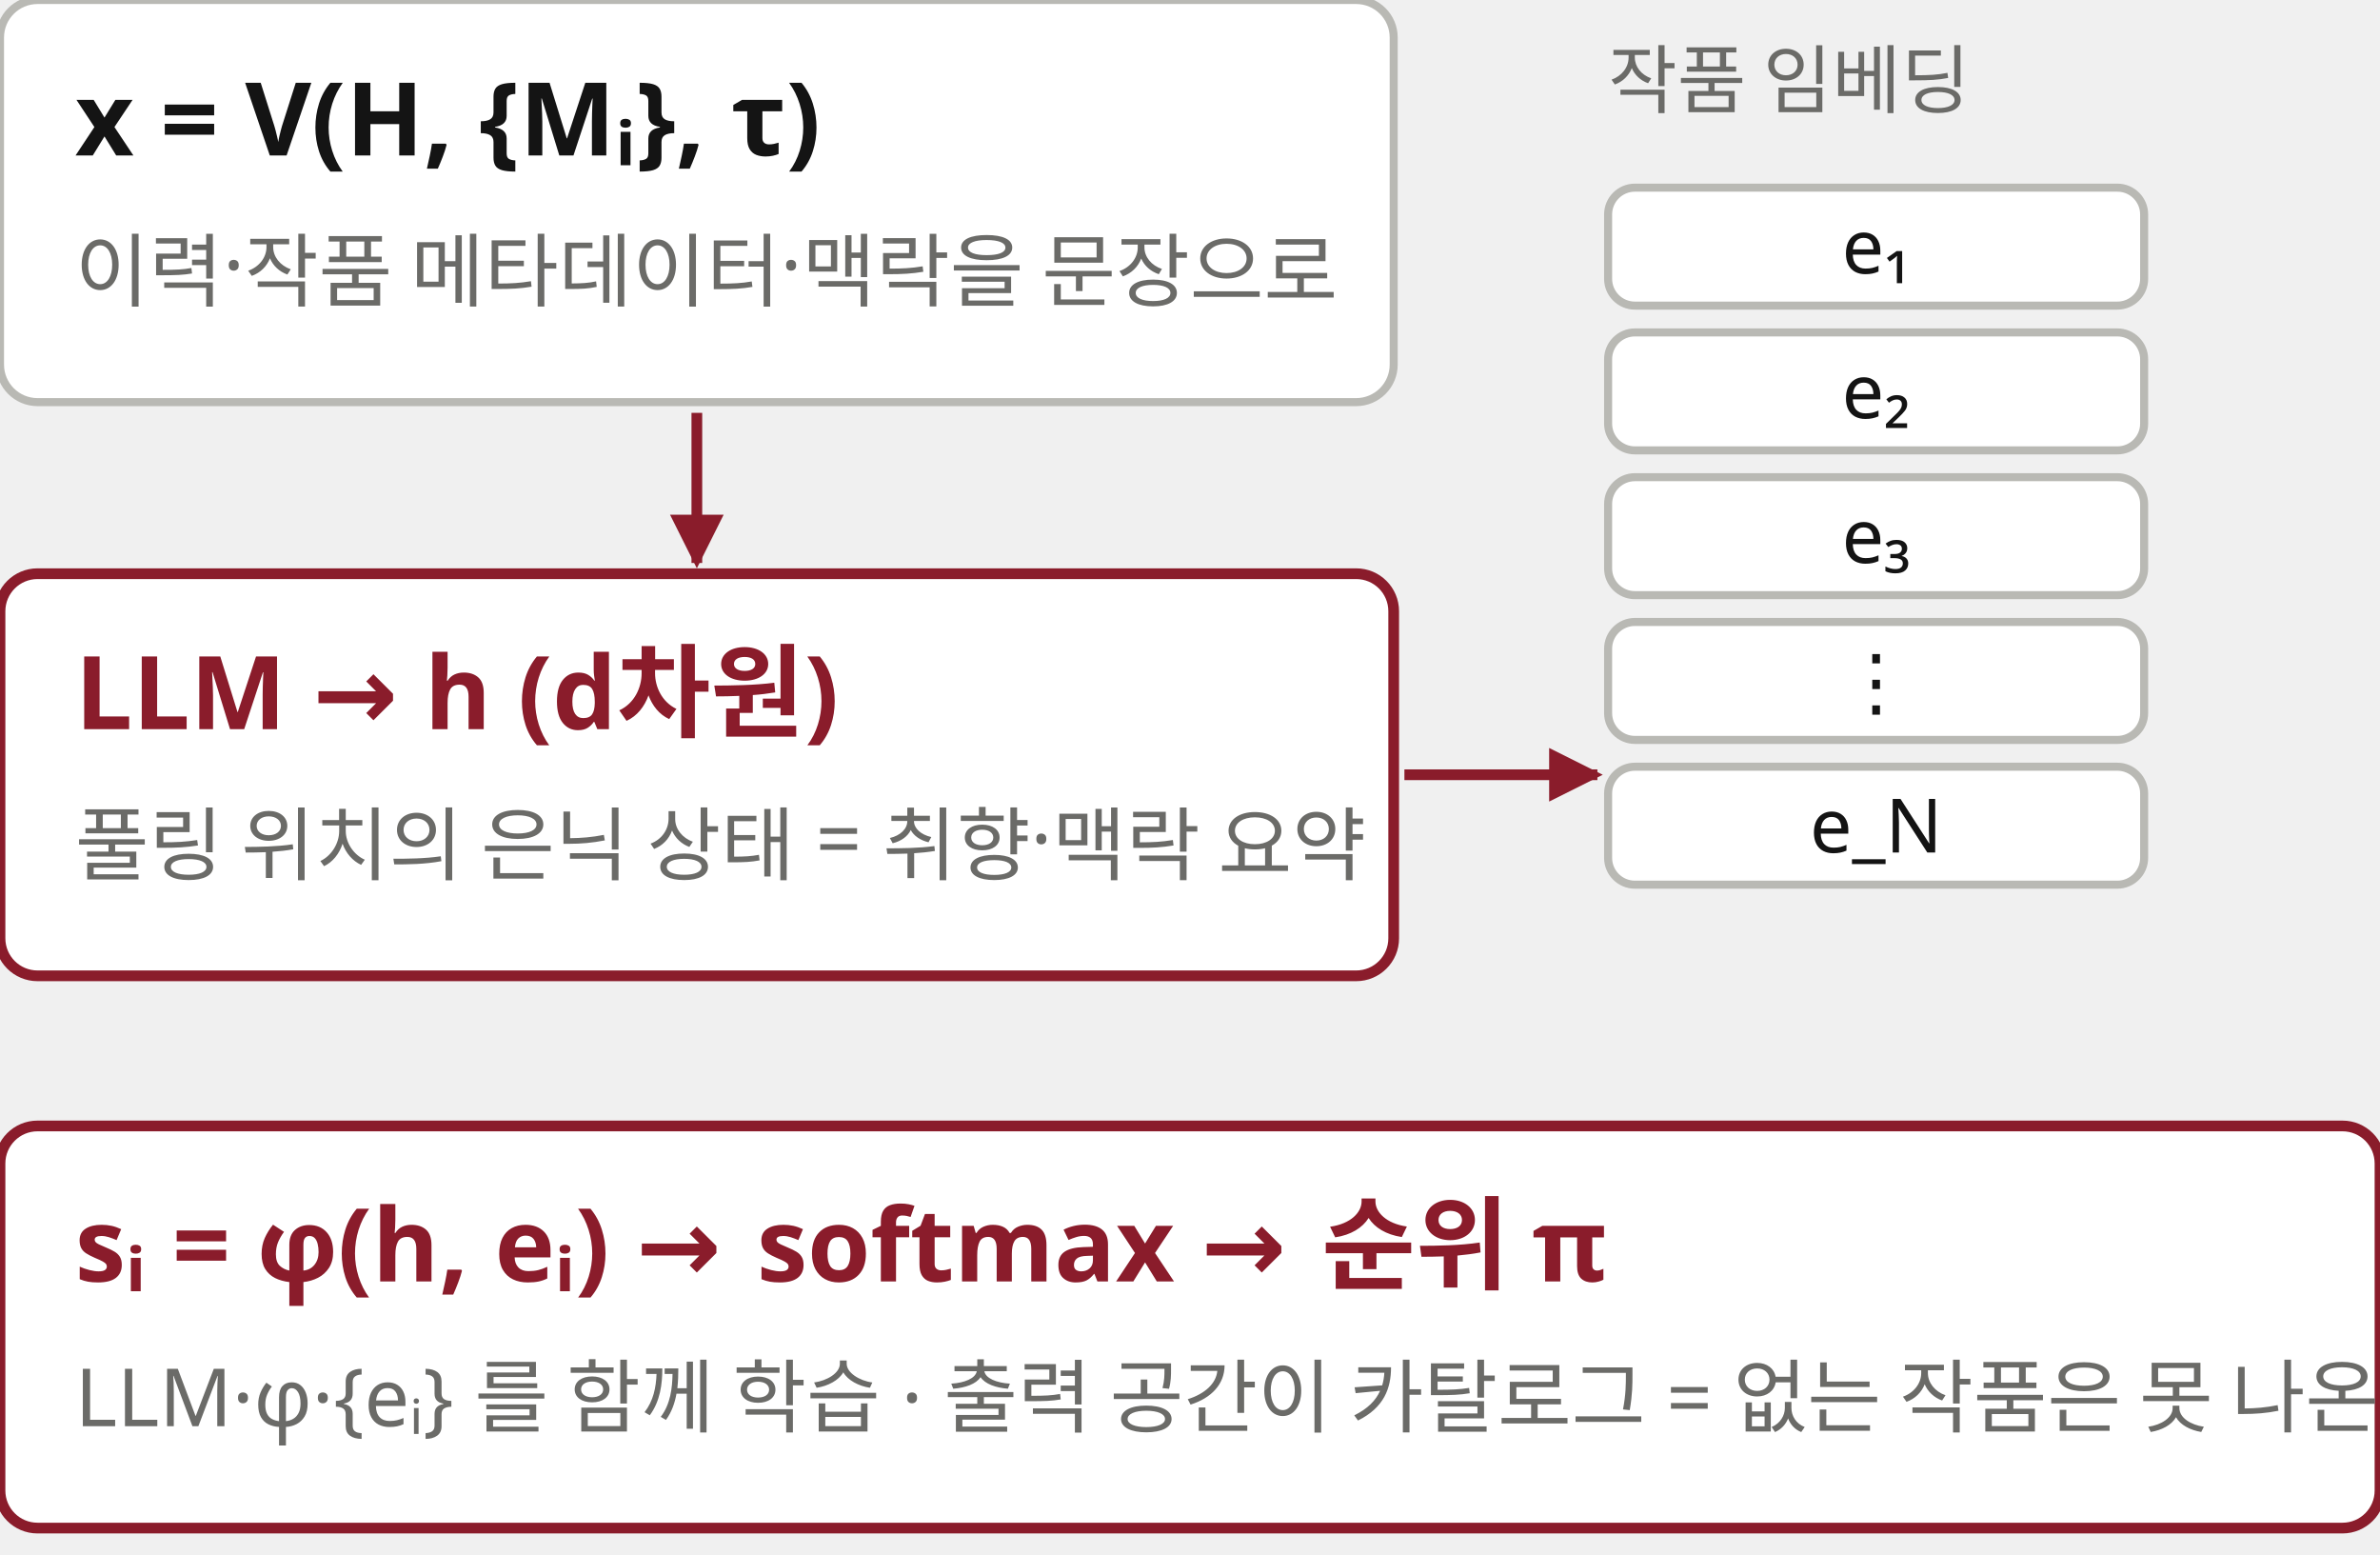
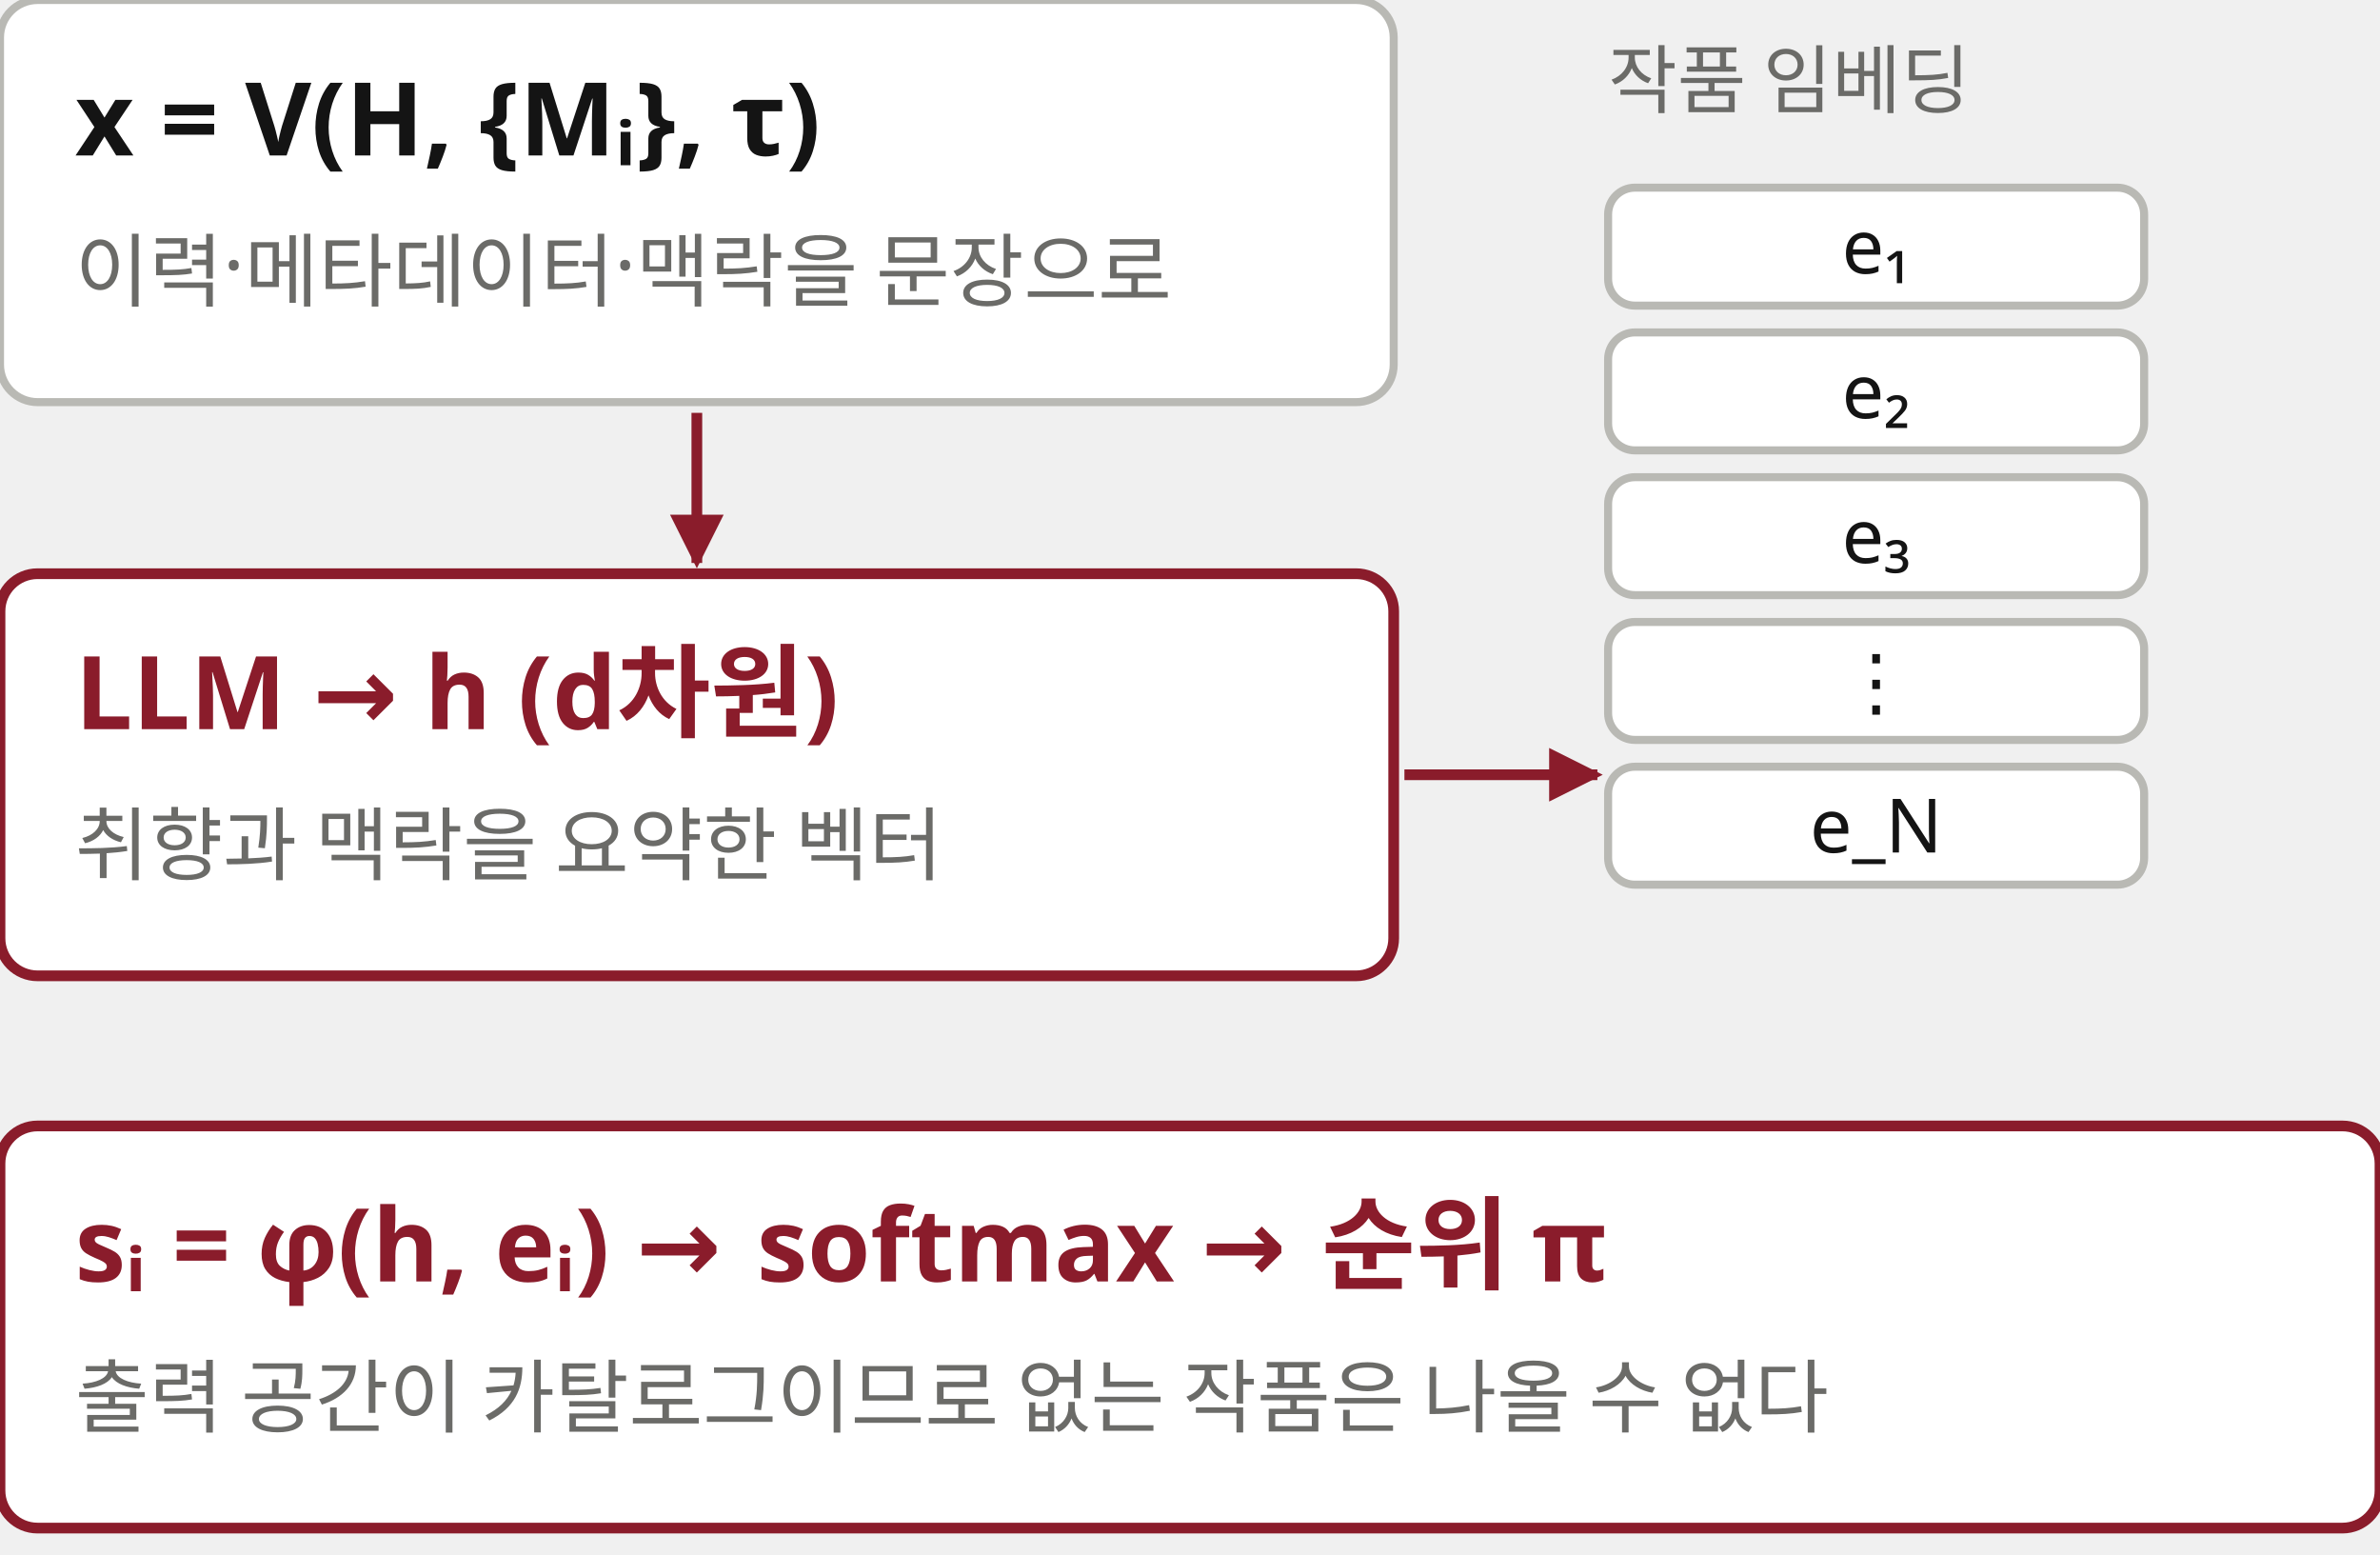
<svg xmlns="http://www.w3.org/2000/svg" viewBox="0 0 888 580" width="888" height="580">
  <defs>
    <marker id="a" viewBox="0 0 10 10" refX="9" refY="5" markerWidth="5" markerHeight="5" orient="auto">
      <path d="M0 0L10 5L0 10z" fill="#8A1C2B" />
    </marker>
  </defs>
  <rect x="0" y="0" width="520" height="150" rx="14" fill="#FFFFFF" stroke="#B9B9B4" stroke-width="3" />
  <text x="28" y="58" font-size="38" fill="#141414" text-anchor="start" font-weight="bold" font-family="NanumGothic, Nanum Gothic, sans-serif">x = V(H, {Mᵢ}, τ)</text>
-   <text x="28" y="112" font-size="30" fill="#6B6B68" text-anchor="start" font-weight="normal" font-family="NanumGothic, Nanum Gothic, sans-serif">이력·작품 메타데이터·맥락을 문장으로</text>
+   <text x="28" y="112" font-size="30" fill="#6B6B68" text-anchor="start" font-weight="normal" font-family="NanumGothic, Nanum Gothic, sans-serif">이력·메타데이터·맥락을 문장으로</text>
  <line x1="260" y1="154" x2="260" y2="210" stroke="#8A1C2B" stroke-width="4" marker-end="url(#a)" />
  <rect x="0" y="214" width="520" height="150" rx="14" fill="#FFFFFF" stroke="#8A1C2B" stroke-width="4" />
  <text x="28" y="272" font-size="38" fill="#8A1C2B" text-anchor="start" font-weight="bold" font-family="NanumGothic, Nanum Gothic, sans-serif">LLM → h (d차원)</text>
-   <text x="28" y="326" font-size="30" fill="#6B6B68" text-anchor="start" font-weight="normal" font-family="NanumGothic, Nanum Gothic, sans-serif">풀링 위치의 은닉 상태 = 취향·맥락 요약</text>
+   <text x="28" y="326" font-size="30" fill="#6B6B68" text-anchor="start" font-weight="normal" font-family="NanumGothic, Nanum Gothic, sans-serif">취향과 맥락을 요약한 벡터</text>
  <text x="600" y="40" font-size="28" fill="#6B6B68" text-anchor="start" font-weight="normal" font-family="NanumGothic, Nanum Gothic, sans-serif">작품 임베딩</text>
  <rect x="600" y="70" width="200" height="44" rx="10" fill="#FFFFFF" stroke="#B9B9B4" stroke-width="3" />
  <text x="700" y="102" font-size="28" fill="#141414" text-anchor="middle" font-weight="normal" font-family="NanumGothic, Nanum Gothic, sans-serif">e₁</text>
  <rect x="600" y="124" width="200" height="44" rx="10" fill="#FFFFFF" stroke="#B9B9B4" stroke-width="3" />
  <text x="700" y="156" font-size="28" fill="#141414" text-anchor="middle" font-weight="normal" font-family="NanumGothic, Nanum Gothic, sans-serif">e₂</text>
  <rect x="600" y="178" width="200" height="44" rx="10" fill="#FFFFFF" stroke="#B9B9B4" stroke-width="3" />
  <text x="700" y="210" font-size="28" fill="#141414" text-anchor="middle" font-weight="normal" font-family="NanumGothic, Nanum Gothic, sans-serif">e₃</text>
  <rect x="600" y="232" width="200" height="44" rx="10" fill="#FFFFFF" stroke="#B9B9B4" stroke-width="3" />
  <text x="700" y="264" font-size="28" fill="#141414" text-anchor="middle" font-weight="normal" font-family="NanumGothic, Nanum Gothic, sans-serif">⋮</text>
  <rect x="600" y="286" width="200" height="44" rx="10" fill="#FFFFFF" stroke="#B9B9B4" stroke-width="3" />
  <text x="700" y="318" font-size="28" fill="#141414" text-anchor="middle" font-weight="normal" font-family="NanumGothic, Nanum Gothic, sans-serif">e_N</text>
  <line x1="524" y1="289" x2="596" y2="289" stroke="#8A1C2B" stroke-width="4" marker-end="url(#a)" />
  <rect x="0" y="420" width="888" height="150" rx="14" fill="#FFFFFF" stroke="#8A1C2B" stroke-width="4" />
  <text x="28" y="478" font-size="38" fill="#8A1C2B" text-anchor="start" font-weight="bold" font-family="NanumGothic, Nanum Gothic, sans-serif">sᵢ = φ(h, eᵢ) → softmax → 순위 π</text>
-   <text x="28" y="532" font-size="30" fill="#6B6B68" text-anchor="start" font-weight="normal" font-family="NanumGothic, Nanum Gothic, sans-serif">LLM·φ·{eᵢ} 를 함께 학습 · 출력 공간이 카탈로그 = 없는 작품은 못 나온다</text>
+   <text x="28" y="532" font-size="30" fill="#6B6B68" text-anchor="start" font-weight="normal" font-family="NanumGothic, Nanum Gothic, sans-serif">출력 공간이 카탈로그이므로 없는 작품은 나올 수 없다</text>
</svg>
